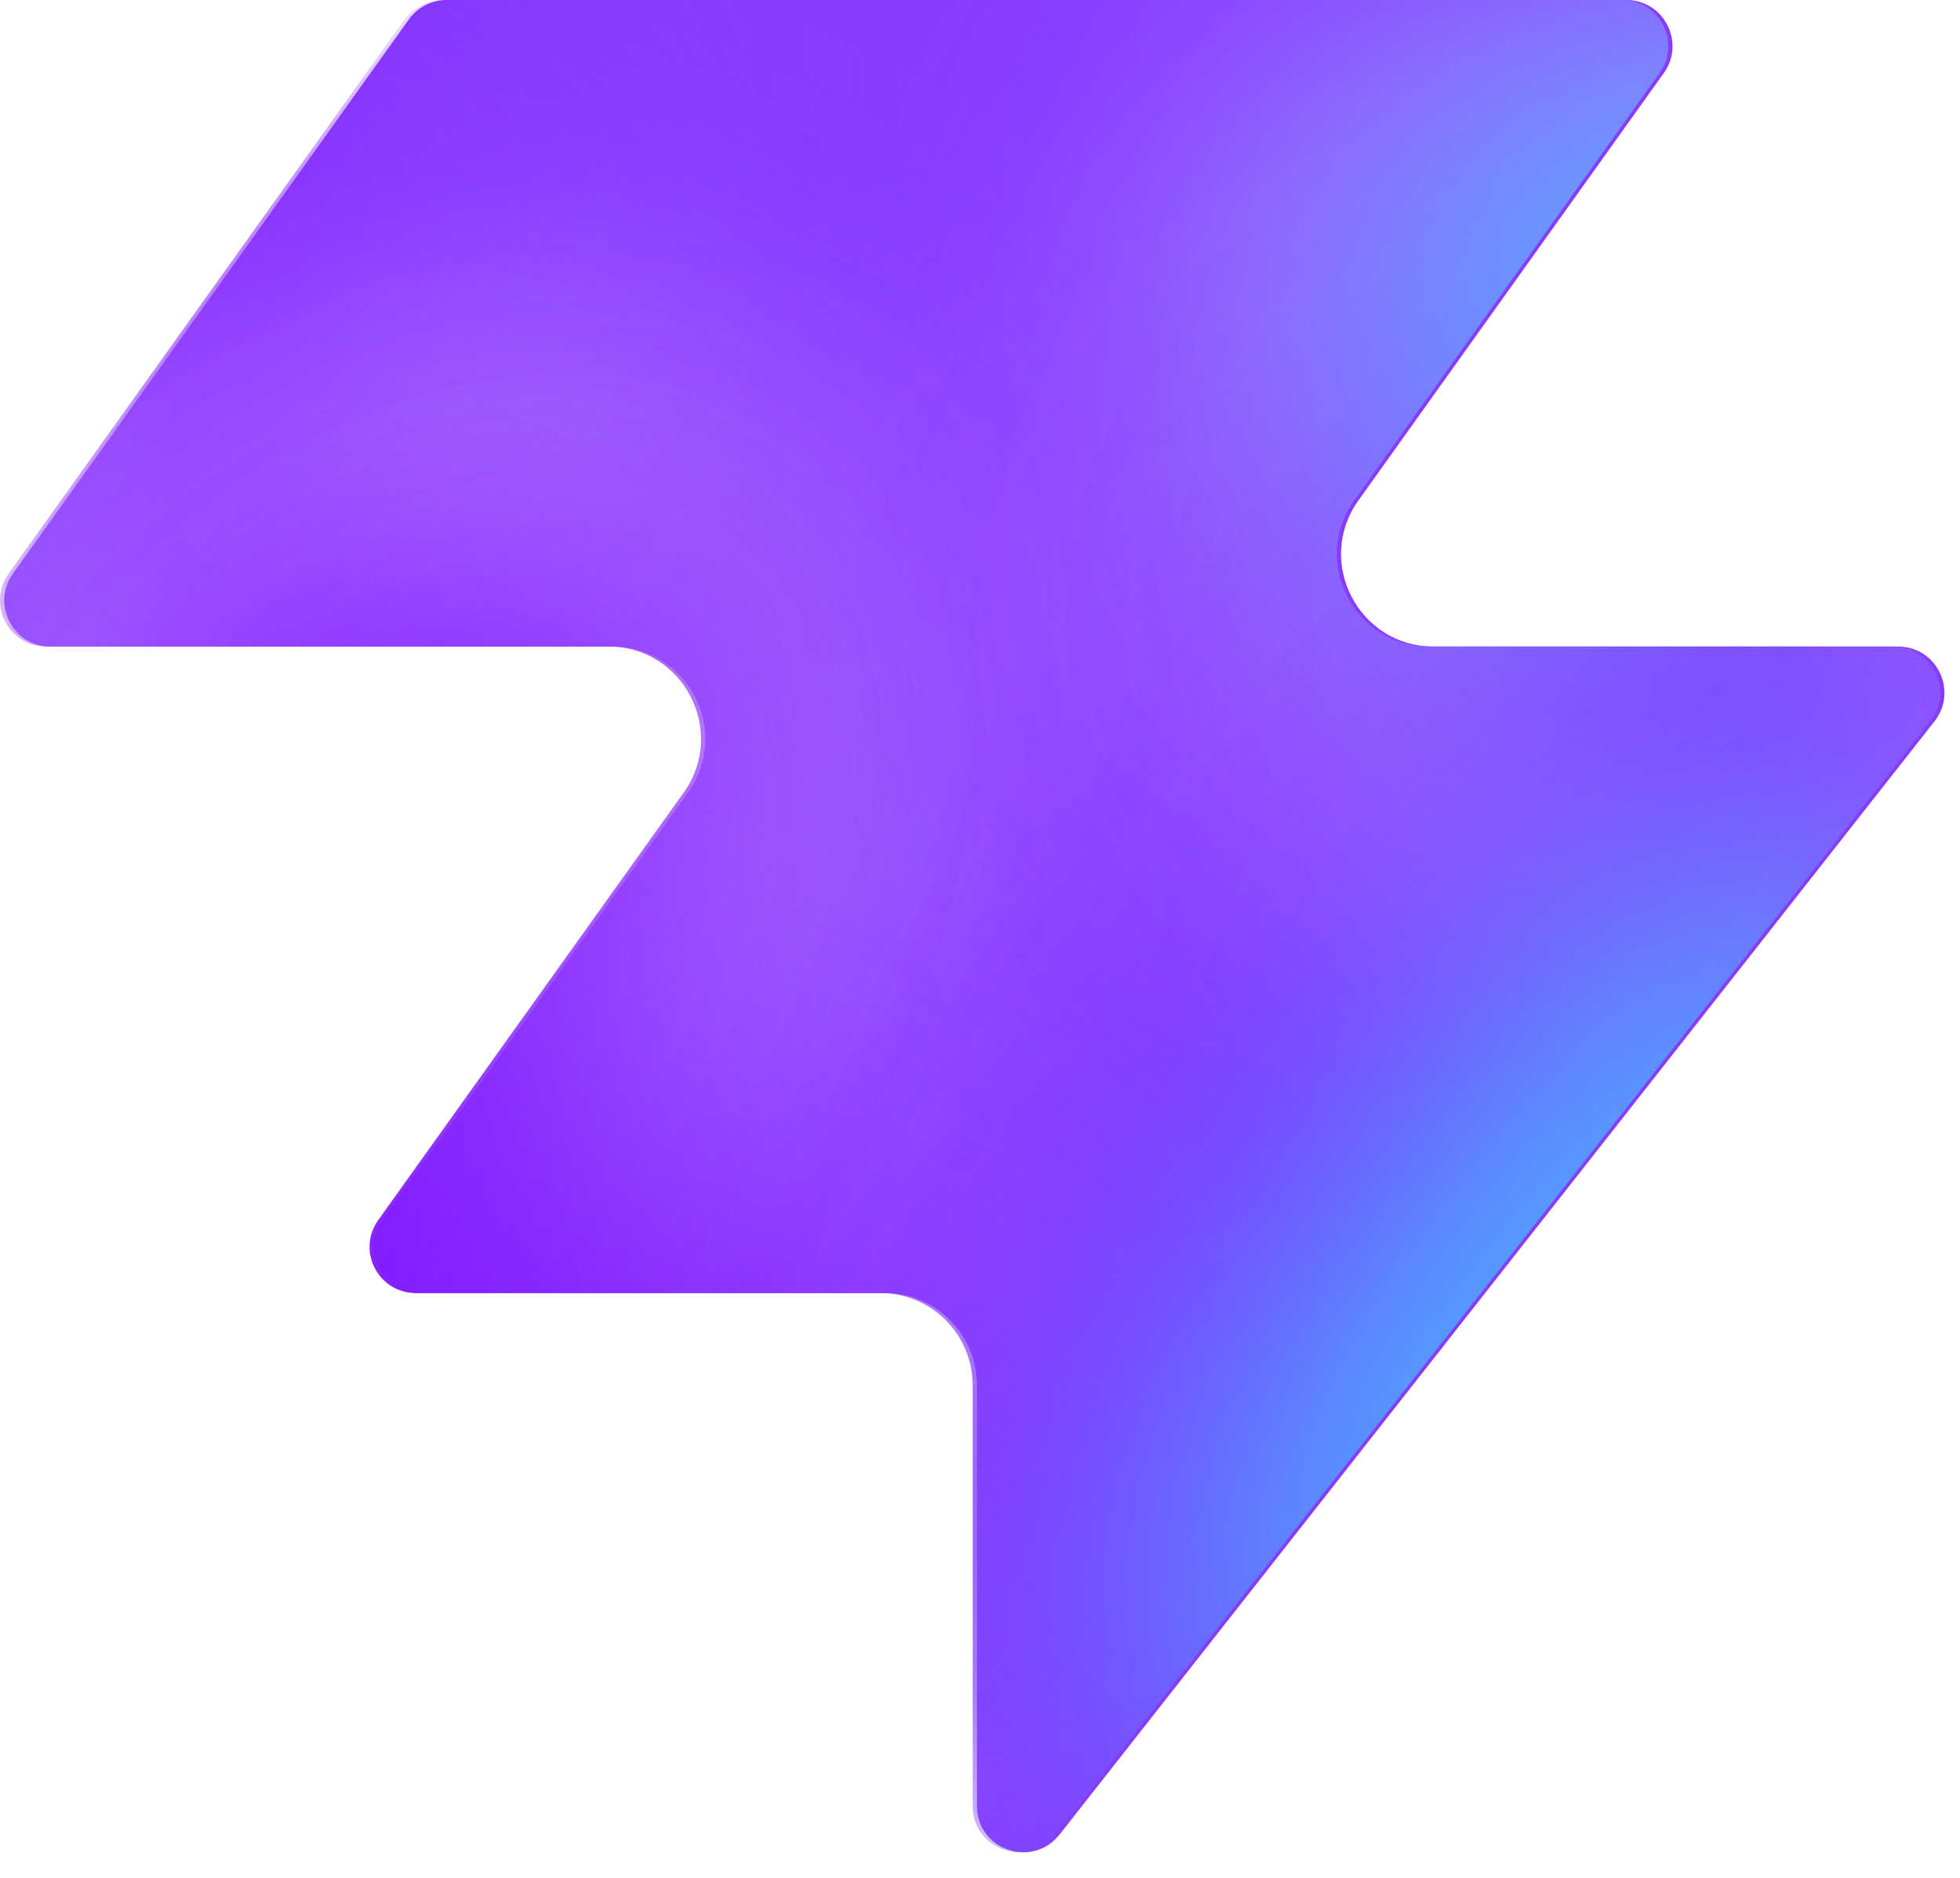
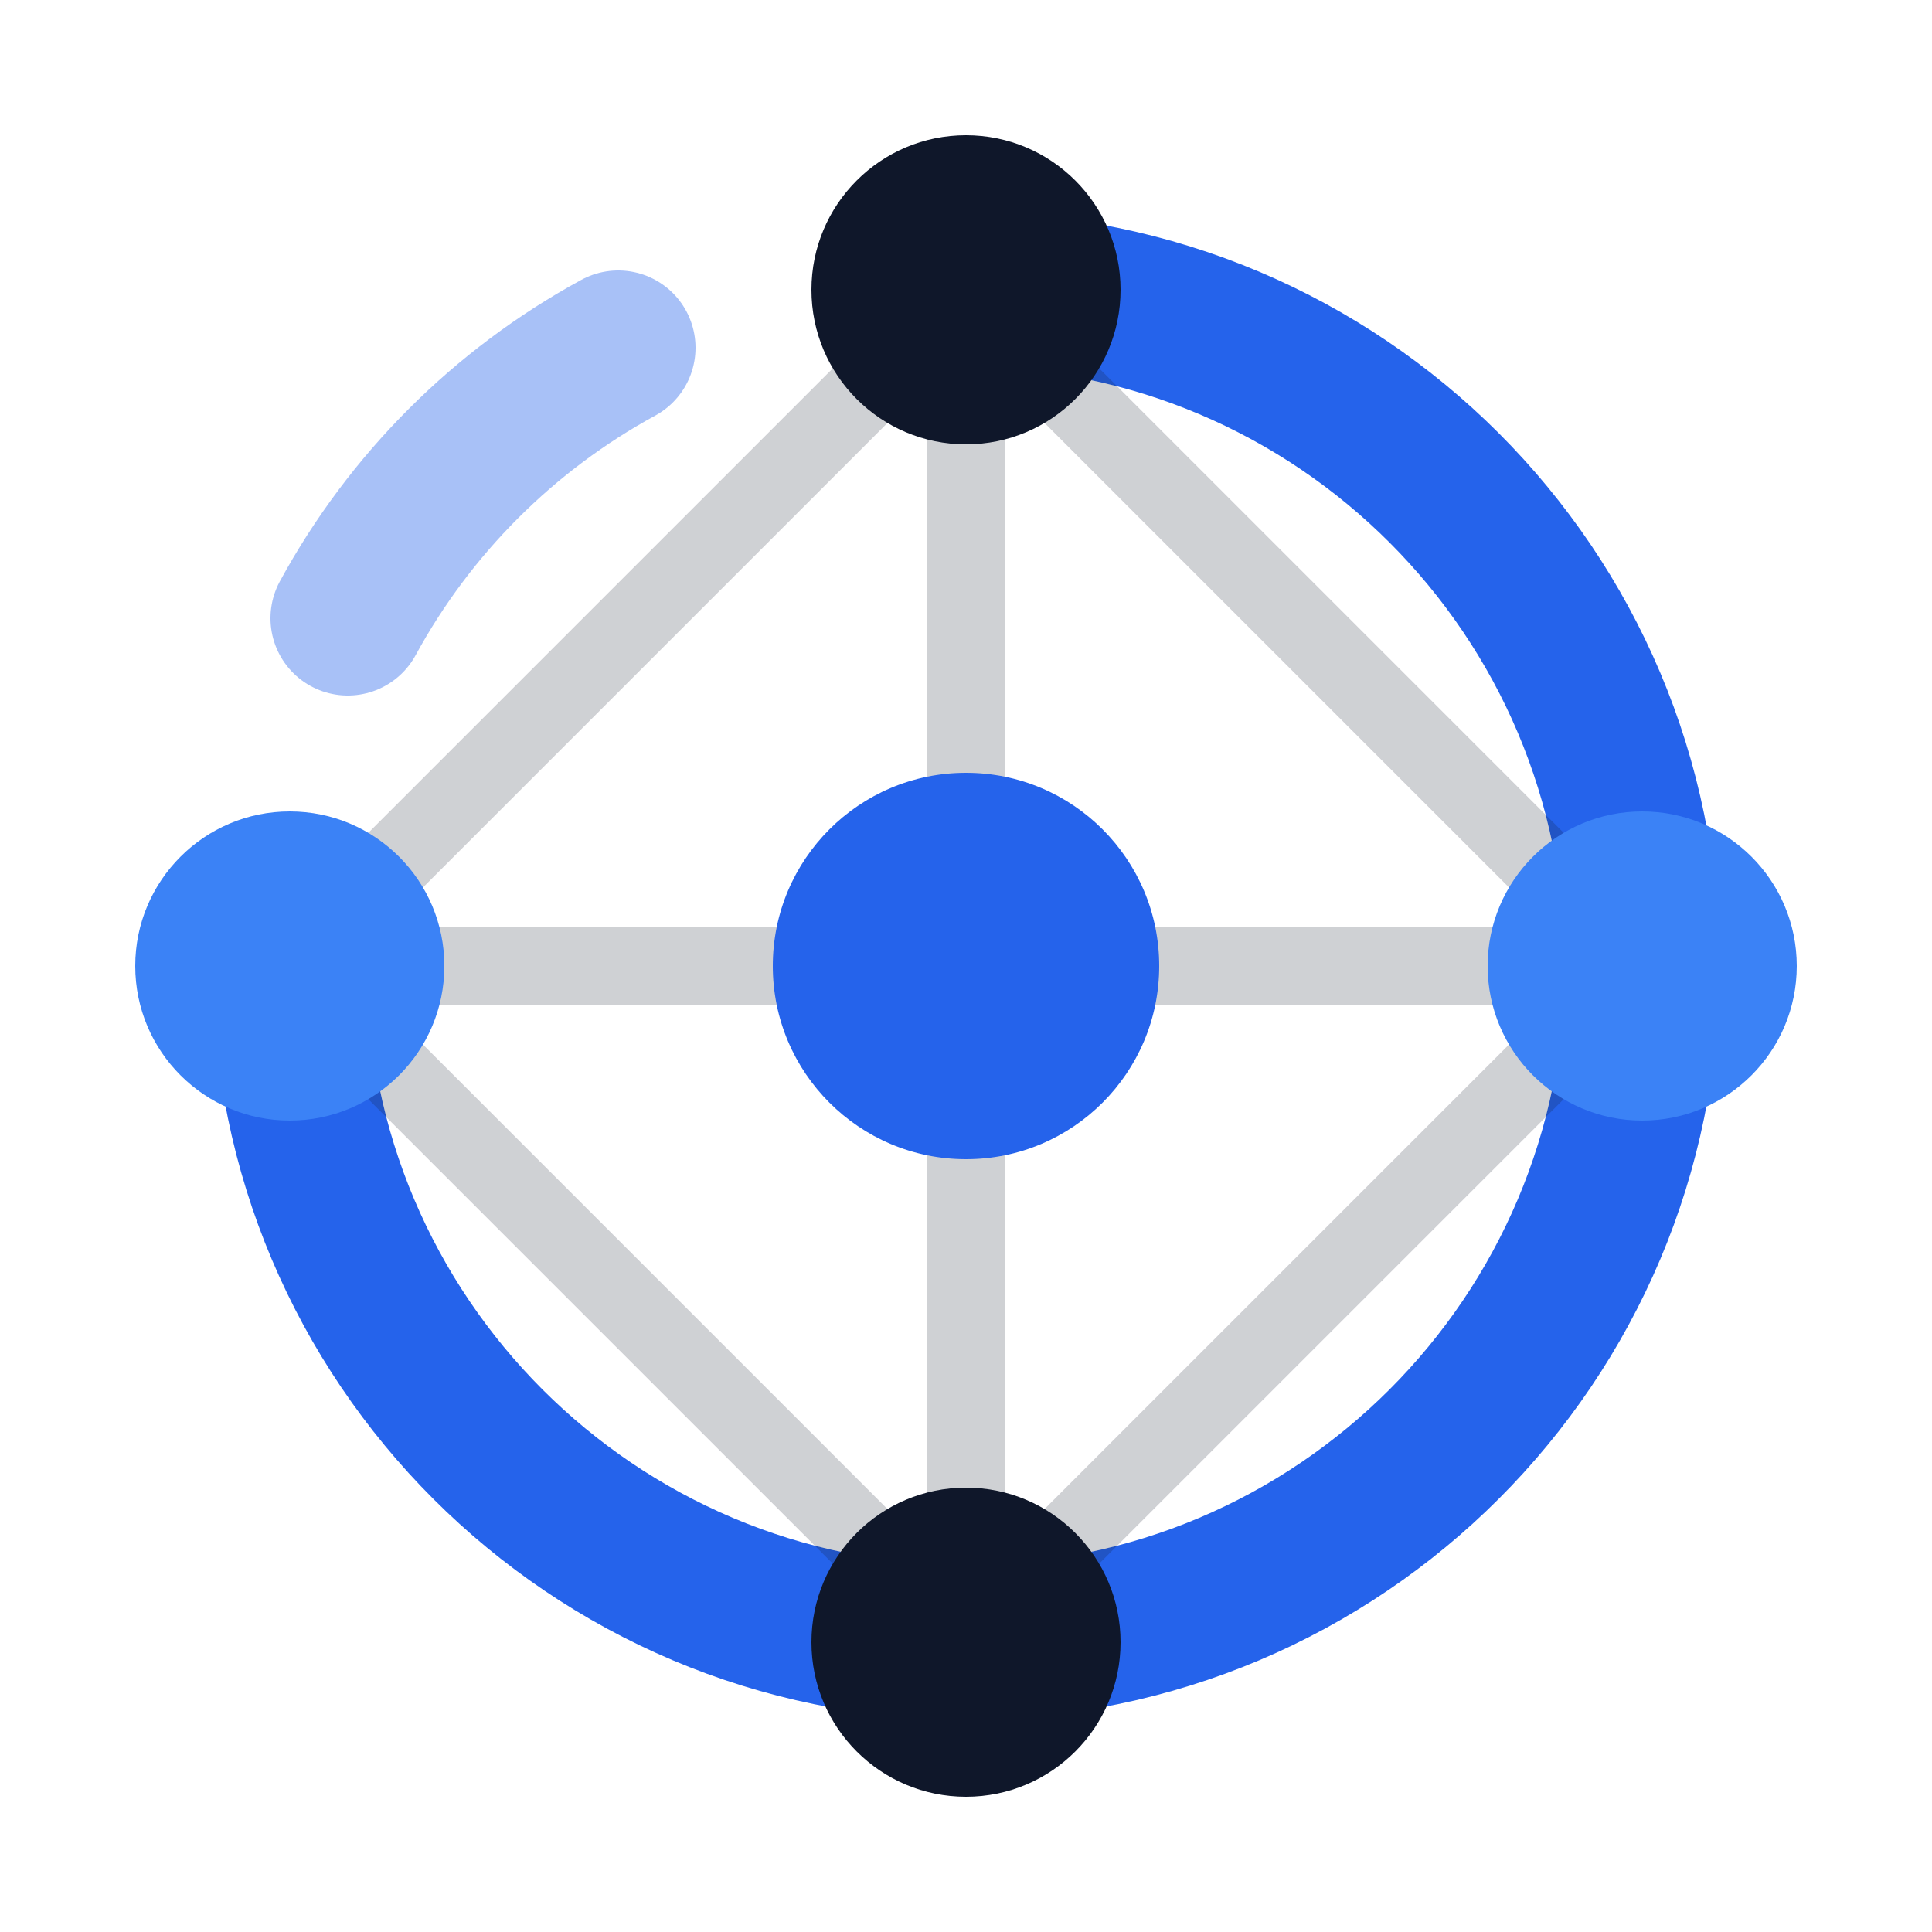
- <svg xmlns="http://www.w3.org/2000/svg" width="48" height="46" fill="none" viewBox="0 0 48 46">
-   <path fill="#863bff" d="M25.946 44.938c-.664.845-2.021.375-2.021-.698V33.937a2.26 2.26 0 0 0-2.262-2.262H10.287c-.92 0-1.456-1.04-.92-1.788l7.48-10.471c1.07-1.497 0-3.578-1.842-3.578H1.237c-.92 0-1.456-1.04-.92-1.788L10.013.474c.214-.297.556-.474.92-.474h28.894c.92 0 1.456 1.04.92 1.788l-7.48 10.471c-1.07 1.498 0 3.579 1.842 3.579h11.377c.943 0 1.473 1.088.89 1.83L25.947 44.94z" style="fill:#863bff;fill:color(display-p3 .525 .23 1);fill-opacity:1" />
-   <mask id="a" width="48" height="46" x="0" y="0" maskUnits="userSpaceOnUse" style="mask-type:alpha">
-     <path fill="#000" d="M25.842 44.938c-.664.844-2.021.375-2.021-.698V33.937a2.26 2.26 0 0 0-2.262-2.262H10.183c-.92 0-1.456-1.04-.92-1.788l7.48-10.471c1.07-1.498 0-3.579-1.842-3.579H1.133c-.92 0-1.456-1.04-.92-1.787L9.91.473c.214-.297.556-.474.92-.474h28.894c.92 0 1.456 1.04.92 1.788l-7.48 10.471c-1.07 1.498 0 3.578 1.842 3.578h11.377c.943 0 1.473 1.088.89 1.832L25.843 44.94z" style="fill:#000;fill-opacity:1" />
-   </mask>
-   <g mask="url(#a)">
-     <g filter="url(#b)">
-       <ellipse cx="5.508" cy="14.704" fill="#ede6ff" rx="5.508" ry="14.704" style="fill:#ede6ff;fill:color(display-p3 .927 .903 1);fill-opacity:1" transform="matrix(.00324 1 1 -.00324 -4.47 31.516)" />
-     </g>
-     <g filter="url(#c)">
-       <ellipse cx="10.399" cy="29.851" fill="#ede6ff" rx="10.399" ry="29.851" style="fill:#ede6ff;fill:color(display-p3 .927 .903 1);fill-opacity:1" transform="matrix(.00324 1 1 -.00324 -39.328 7.883)" />
-     </g>
-     <g filter="url(#d)">
-       <ellipse cx="5.508" cy="30.487" fill="#7e14ff" rx="5.508" ry="30.487" style="fill:#7e14ff;fill:color(display-p3 .492 .077 1);fill-opacity:1" transform="rotate(89.814 -25.913 -14.639)scale(1 -1)" />
-     </g>
-     <g filter="url(#e)">
-       <ellipse cx="5.508" cy="30.599" fill="#7e14ff" rx="5.508" ry="30.599" style="fill:#7e14ff;fill:color(display-p3 .492 .077 1);fill-opacity:1" transform="rotate(89.814 -32.644 -3.334)scale(1 -1)" />
-     </g>
-     <g filter="url(#f)">
-       <ellipse cx="5.508" cy="30.599" fill="#7e14ff" rx="5.508" ry="30.599" style="fill:#7e14ff;fill:color(display-p3 .492 .077 1);fill-opacity:1" transform="matrix(.00324 1 1 -.00324 -34.34 30.47)" />
-     </g>
-     <g filter="url(#g)">
-       <ellipse cx="14.072" cy="22.078" fill="#ede6ff" rx="14.072" ry="22.078" style="fill:#ede6ff;fill:color(display-p3 .927 .903 1);fill-opacity:1" transform="rotate(93.35 24.506 48.493)scale(-1 1)" />
-     </g>
-     <g filter="url(#h)">
-       <ellipse cx="3.47" cy="21.501" fill="#7e14ff" rx="3.47" ry="21.501" style="fill:#7e14ff;fill:color(display-p3 .492 .077 1);fill-opacity:1" transform="rotate(89.009 28.708 47.59)scale(-1 1)" />
-     </g>
-     <g filter="url(#i)">
-       <ellipse cx="3.47" cy="21.501" fill="#7e14ff" rx="3.47" ry="21.501" style="fill:#7e14ff;fill:color(display-p3 .492 .077 1);fill-opacity:1" transform="rotate(89.009 28.708 47.59)scale(-1 1)" />
-     </g>
-     <g filter="url(#j)">
-       <ellipse cx=".387" cy="8.972" fill="#7e14ff" rx="4.407" ry="29.108" style="fill:#7e14ff;fill:color(display-p3 .492 .077 1);fill-opacity:1" transform="rotate(39.51 .387 8.972)" />
-     </g>
-     <g filter="url(#k)">
-       <ellipse cx="47.523" cy="-6.092" fill="#7e14ff" rx="4.407" ry="29.108" style="fill:#7e14ff;fill:color(display-p3 .492 .077 1);fill-opacity:1" transform="rotate(37.892 47.523 -6.092)" />
-     </g>
-     <g filter="url(#l)">
-       <ellipse cx="41.412" cy="6.333" fill="#47bfff" rx="5.971" ry="9.665" style="fill:#47bfff;fill:color(display-p3 .28 .748 1);fill-opacity:1" transform="rotate(37.892 41.412 6.333)" />
-     </g>
-     <g filter="url(#m)">
-       <ellipse cx="-1.879" cy="38.332" fill="#7e14ff" rx="4.407" ry="29.108" style="fill:#7e14ff;fill:color(display-p3 .492 .077 1);fill-opacity:1" transform="rotate(37.892 -1.88 38.332)" />
-     </g>
-     <g filter="url(#n)">
-       <ellipse cx="-1.879" cy="38.332" fill="#7e14ff" rx="4.407" ry="29.108" style="fill:#7e14ff;fill:color(display-p3 .492 .077 1);fill-opacity:1" transform="rotate(37.892 -1.88 38.332)" />
-     </g>
-     <g filter="url(#o)">
-       <ellipse cx="35.651" cy="29.907" fill="#7e14ff" rx="4.407" ry="29.108" style="fill:#7e14ff;fill:color(display-p3 .492 .077 1);fill-opacity:1" transform="rotate(37.892 35.651 29.907)" />
-     </g>
-     <g filter="url(#p)">
-       <ellipse cx="38.418" cy="32.4" fill="#47bfff" rx="5.971" ry="15.297" style="fill:#47bfff;fill:color(display-p3 .28 .748 1);fill-opacity:1" transform="rotate(37.892 38.418 32.4)" />
-     </g>
-   </g>
-   <defs>
-     <filter id="b" width="60.045" height="41.654" x="-19.77" y="16.149" color-interpolation-filters="sRGB" filterUnits="userSpaceOnUse">
-       <feFlood flood-opacity="0" result="BackgroundImageFix" />
-       <feBlend in="SourceGraphic" in2="BackgroundImageFix" result="shape" />
-       <feGaussianBlur result="effect1_foregroundBlur_2002_17158" stdDeviation="7.659" />
-     </filter>
-     <filter id="c" width="90.34" height="51.437" x="-54.613" y="-7.533" color-interpolation-filters="sRGB" filterUnits="userSpaceOnUse">
-       <feFlood flood-opacity="0" result="BackgroundImageFix" />
-       <feBlend in="SourceGraphic" in2="BackgroundImageFix" result="shape" />
-       <feGaussianBlur result="effect1_foregroundBlur_2002_17158" stdDeviation="7.659" />
-     </filter>
-     <filter id="d" width="79.355" height="29.4" x="-49.64" y="2.03" color-interpolation-filters="sRGB" filterUnits="userSpaceOnUse">
-       <feFlood flood-opacity="0" result="BackgroundImageFix" />
-       <feBlend in="SourceGraphic" in2="BackgroundImageFix" result="shape" />
-       <feGaussianBlur result="effect1_foregroundBlur_2002_17158" stdDeviation="4.596" />
-     </filter>
-     <filter id="e" width="79.579" height="29.4" x="-45.045" y="20.029" color-interpolation-filters="sRGB" filterUnits="userSpaceOnUse">
-       <feFlood flood-opacity="0" result="BackgroundImageFix" />
-       <feBlend in="SourceGraphic" in2="BackgroundImageFix" result="shape" />
-       <feGaussianBlur result="effect1_foregroundBlur_2002_17158" stdDeviation="4.596" />
-     </filter>
-     <filter id="f" width="79.579" height="29.4" x="-43.513" y="21.178" color-interpolation-filters="sRGB" filterUnits="userSpaceOnUse">
-       <feFlood flood-opacity="0" result="BackgroundImageFix" />
-       <feBlend in="SourceGraphic" in2="BackgroundImageFix" result="shape" />
-       <feGaussianBlur result="effect1_foregroundBlur_2002_17158" stdDeviation="4.596" />
-     </filter>
-     <filter id="g" width="74.749" height="58.852" x="15.756" y="-17.901" color-interpolation-filters="sRGB" filterUnits="userSpaceOnUse">
-       <feFlood flood-opacity="0" result="BackgroundImageFix" />
-       <feBlend in="SourceGraphic" in2="BackgroundImageFix" result="shape" />
-       <feGaussianBlur result="effect1_foregroundBlur_2002_17158" stdDeviation="7.659" />
-     </filter>
-     <filter id="h" width="61.377" height="25.362" x="23.548" y="2.284" color-interpolation-filters="sRGB" filterUnits="userSpaceOnUse">
-       <feFlood flood-opacity="0" result="BackgroundImageFix" />
-       <feBlend in="SourceGraphic" in2="BackgroundImageFix" result="shape" />
-       <feGaussianBlur result="effect1_foregroundBlur_2002_17158" stdDeviation="4.596" />
-     </filter>
-     <filter id="i" width="61.377" height="25.362" x="23.548" y="2.284" color-interpolation-filters="sRGB" filterUnits="userSpaceOnUse">
-       <feFlood flood-opacity="0" result="BackgroundImageFix" />
-       <feBlend in="SourceGraphic" in2="BackgroundImageFix" result="shape" />
-       <feGaussianBlur result="effect1_foregroundBlur_2002_17158" stdDeviation="4.596" />
-     </filter>
-     <filter id="j" width="56.045" height="63.649" x="-27.636" y="-22.853" color-interpolation-filters="sRGB" filterUnits="userSpaceOnUse">
-       <feFlood flood-opacity="0" result="BackgroundImageFix" />
-       <feBlend in="SourceGraphic" in2="BackgroundImageFix" result="shape" />
-       <feGaussianBlur result="effect1_foregroundBlur_2002_17158" stdDeviation="4.596" />
-     </filter>
-     <filter id="k" width="54.814" height="64.646" x="20.116" y="-38.415" color-interpolation-filters="sRGB" filterUnits="userSpaceOnUse">
-       <feFlood flood-opacity="0" result="BackgroundImageFix" />
-       <feBlend in="SourceGraphic" in2="BackgroundImageFix" result="shape" />
-       <feGaussianBlur result="effect1_foregroundBlur_2002_17158" stdDeviation="4.596" />
-     </filter>
-     <filter id="l" width="33.541" height="35.313" x="24.641" y="-11.323" color-interpolation-filters="sRGB" filterUnits="userSpaceOnUse">
-       <feFlood flood-opacity="0" result="BackgroundImageFix" />
-       <feBlend in="SourceGraphic" in2="BackgroundImageFix" result="shape" />
-       <feGaussianBlur result="effect1_foregroundBlur_2002_17158" stdDeviation="4.596" />
-     </filter>
-     <filter id="m" width="54.814" height="64.646" x="-29.286" y="6.009" color-interpolation-filters="sRGB" filterUnits="userSpaceOnUse">
-       <feFlood flood-opacity="0" result="BackgroundImageFix" />
-       <feBlend in="SourceGraphic" in2="BackgroundImageFix" result="shape" />
-       <feGaussianBlur result="effect1_foregroundBlur_2002_17158" stdDeviation="4.596" />
-     </filter>
-     <filter id="n" width="54.814" height="64.646" x="-29.286" y="6.009" color-interpolation-filters="sRGB" filterUnits="userSpaceOnUse">
-       <feFlood flood-opacity="0" result="BackgroundImageFix" />
-       <feBlend in="SourceGraphic" in2="BackgroundImageFix" result="shape" />
-       <feGaussianBlur result="effect1_foregroundBlur_2002_17158" stdDeviation="4.596" />
-     </filter>
-     <filter id="o" width="54.814" height="64.646" x="8.244" y="-2.416" color-interpolation-filters="sRGB" filterUnits="userSpaceOnUse">
-       <feFlood flood-opacity="0" result="BackgroundImageFix" />
-       <feBlend in="SourceGraphic" in2="BackgroundImageFix" result="shape" />
-       <feGaussianBlur result="effect1_foregroundBlur_2002_17158" stdDeviation="4.596" />
-     </filter>
-     <filter id="p" width="39.409" height="43.623" x="18.713" y="10.588" color-interpolation-filters="sRGB" filterUnits="userSpaceOnUse">
-       <feFlood flood-opacity="0" result="BackgroundImageFix" />
-       <feBlend in="SourceGraphic" in2="BackgroundImageFix" result="shape" />
-       <feGaussianBlur result="effect1_foregroundBlur_2002_17158" stdDeviation="4.596" />
-     </filter>
-   </defs>
+ <svg xmlns="http://www.w3.org/2000/svg" width="128" height="128" viewBox="0 0 100 100" fill="none">
+   <path d="M 50 15 A 35 35 0 1 1 15 50" stroke="#2563eb" stroke-width="8" stroke-linecap="round" />
+   <path d="M 18 32 A 35 35 0 0 1 32 18" stroke="#2563eb" stroke-width="8" stroke-linecap="round" opacity="0.4" />
+   <path d="M 50 15 L 85 50 L 50 85 L 15 50 Z" stroke="#0f172a" stroke-width="4" stroke-linejoin="round" opacity="0.2" />
+   <path d="M 50 15 L 50 85 M 15 50 L 85 50" stroke="#0f172a" stroke-width="4" opacity="0.2" />
+   <circle cx="50" cy="15" r="8" fill="#0f172a" />
+   <circle cx="85" cy="50" r="8" fill="#3b82f6" />
+   <circle cx="50" cy="85" r="8" fill="#0f172a" />
+   <circle cx="15" cy="50" r="8" fill="#3b82f6" />
+   <circle cx="50" cy="50" r="10" fill="#2563eb" />
</svg>
